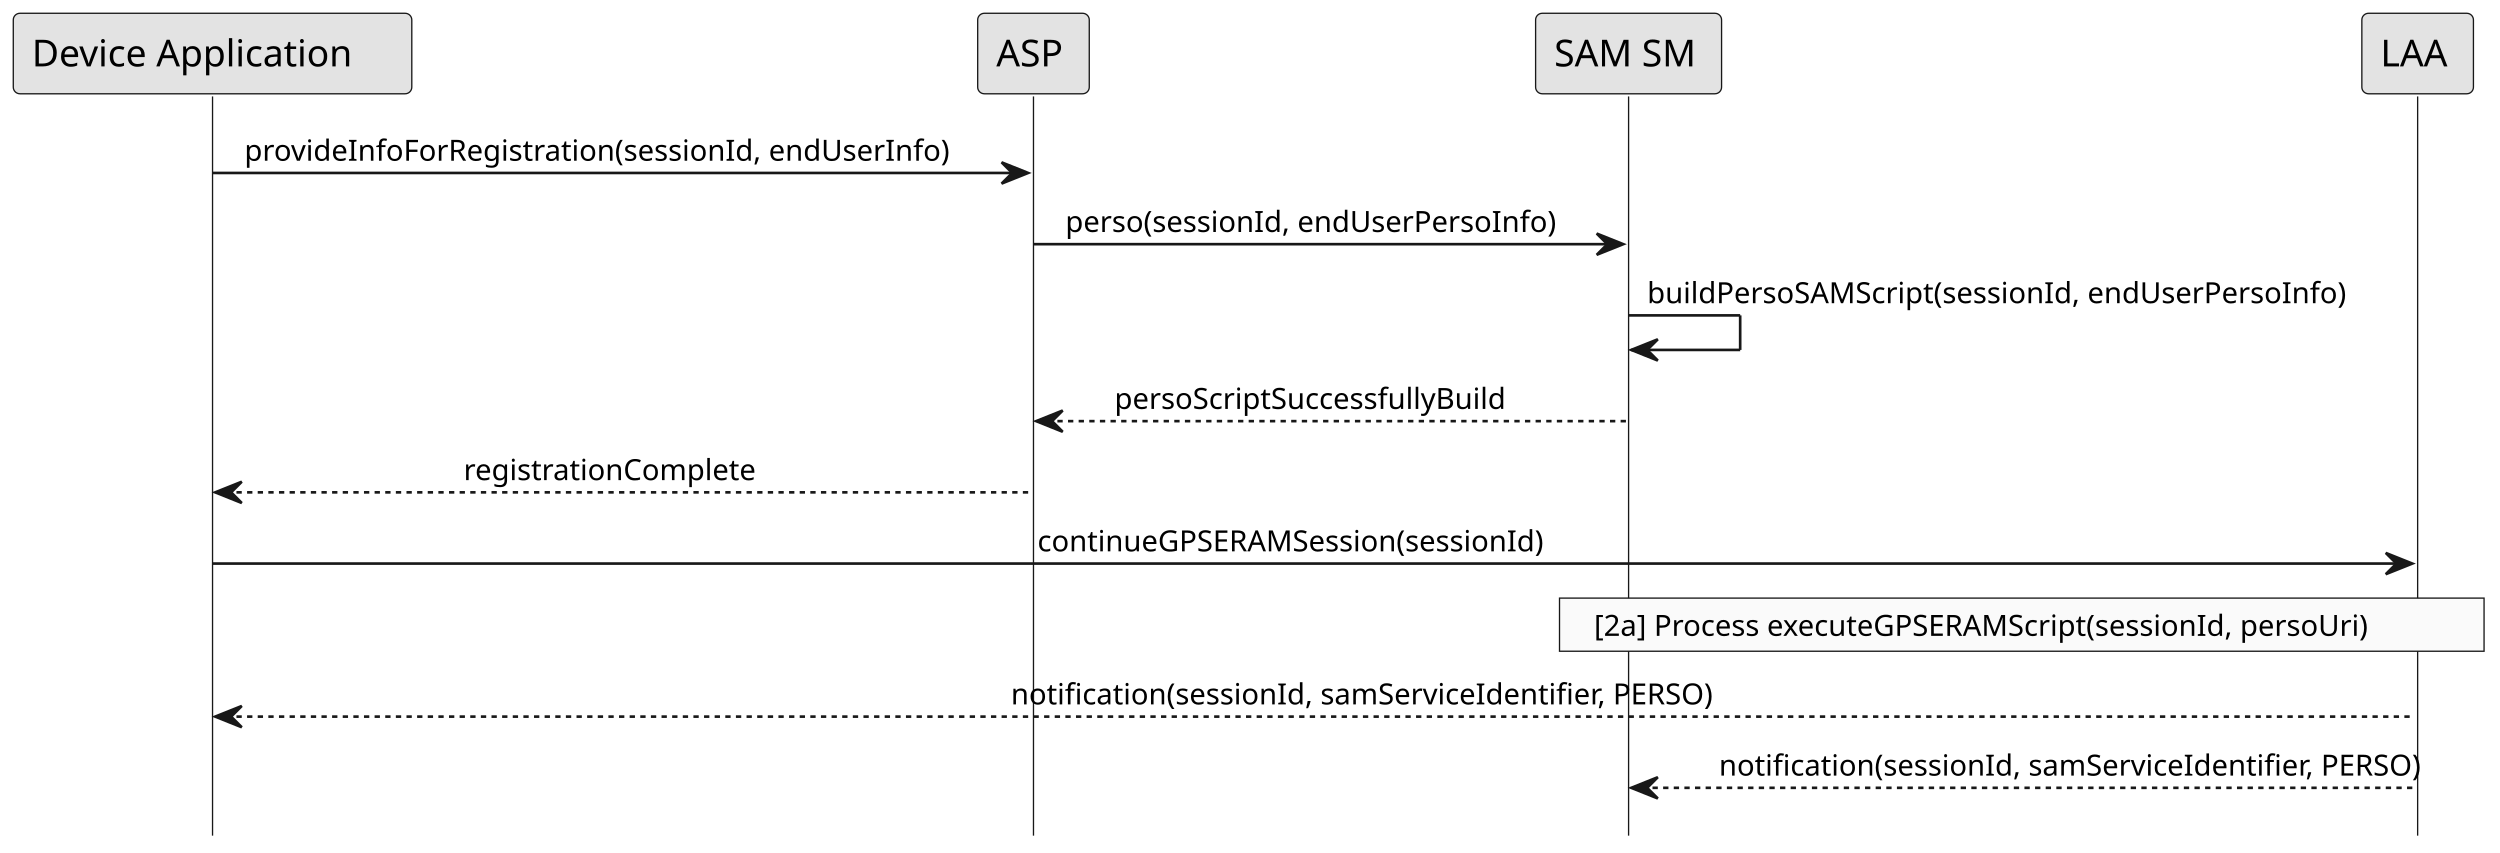
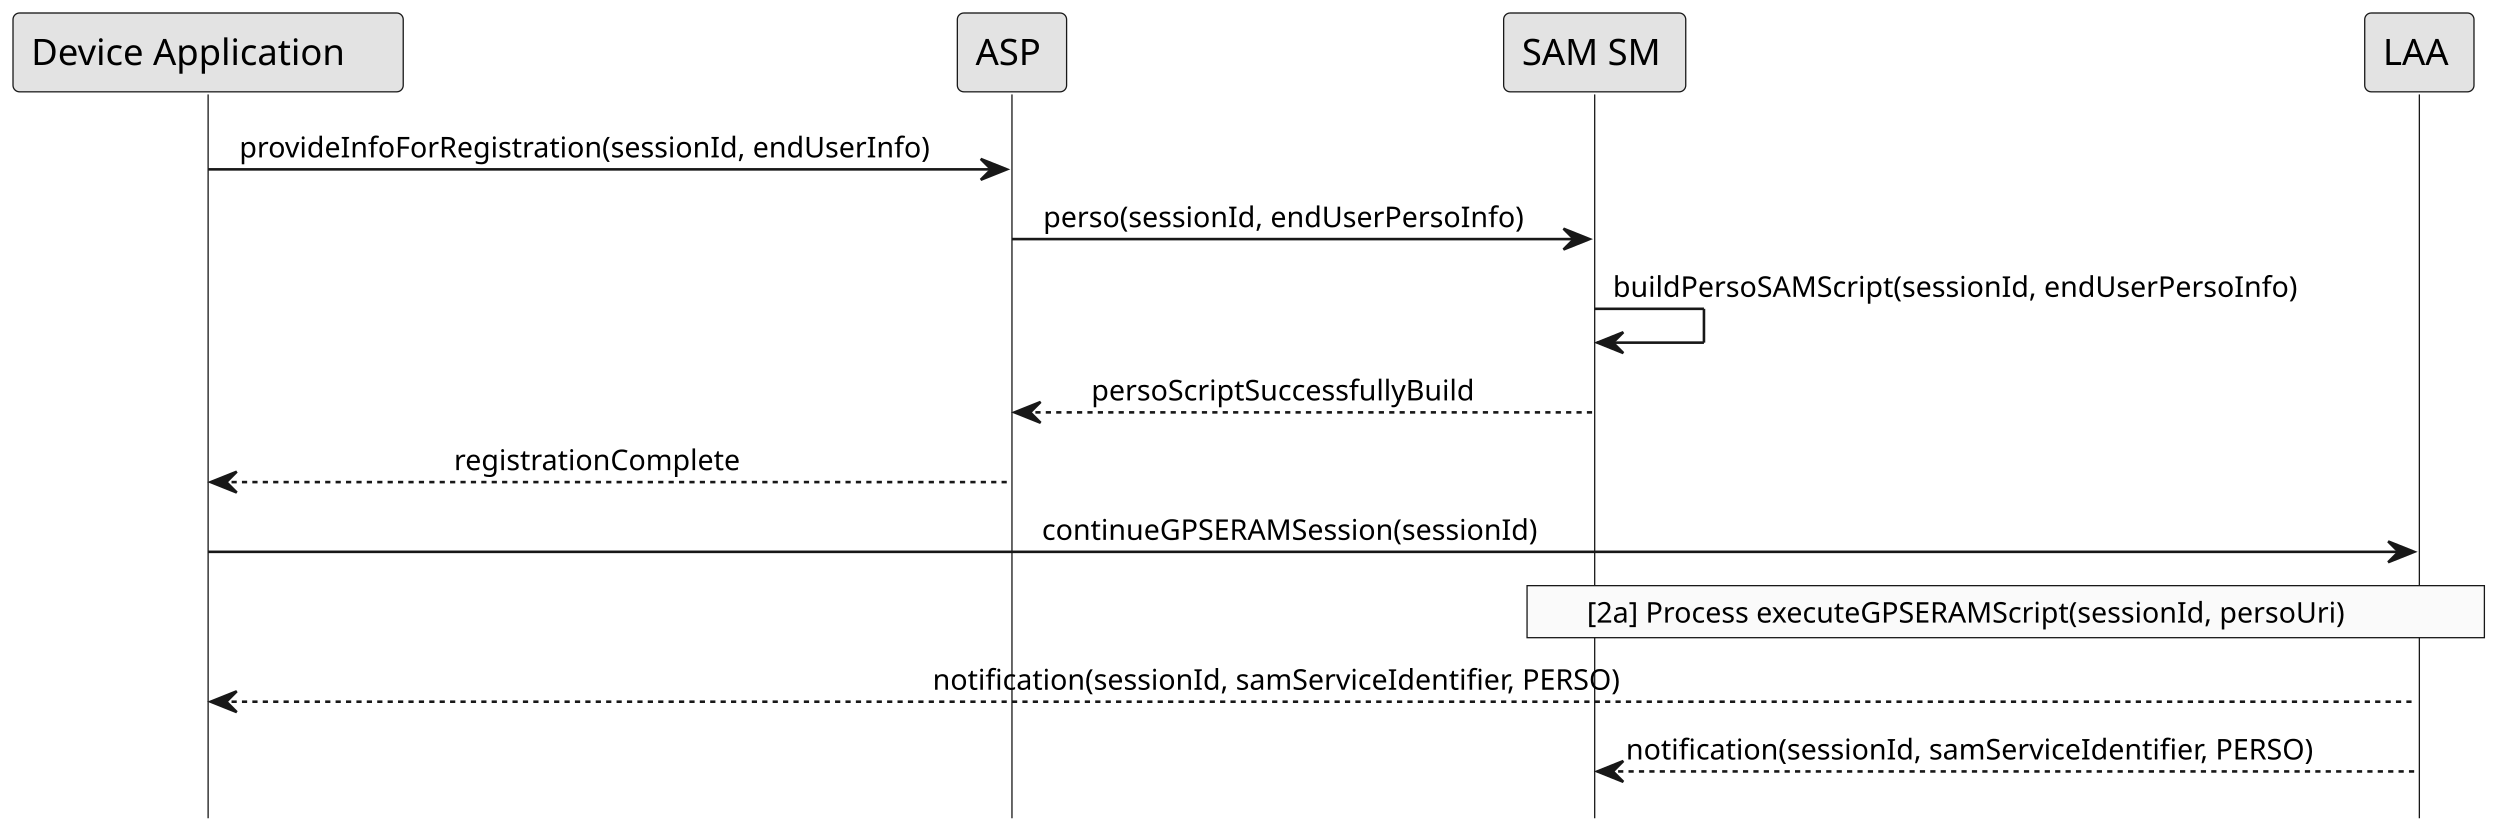
- <svg xmlns="http://www.w3.org/2000/svg" contentStyleType="text/css" height="321px" preserveAspectRatio="none" style="width:941px;height:321px;background:#FFFFFF;" version="1.1" viewBox="0 0 941 321" width="941px" zoomAndPan="magnify">
+ <svg xmlns="http://www.w3.org/2000/svg" contentStyleType="text/css" height="321px" preserveAspectRatio="none" style="width:961px;height:321px;background:#FFFFFF;" version="1.1" viewBox="0 0 961 321" width="961px" zoomAndPan="magnify">
  <defs />
  <g>
    <line style="stroke:#181818;stroke-width:0.5;" x1="80" x2="80" y1="36.297" y2="314.539" />
    <line style="stroke:#181818;stroke-width:0.5;" x1="389" x2="389" y1="36.297" y2="314.539" />
    <line style="stroke:#181818;stroke-width:0.5;" x1="613" x2="613" y1="36.297" y2="314.539" />
-     <line style="stroke:#181818;stroke-width:0.5;" x1="910" x2="910" y1="36.297" y2="314.539" />
+     <line style="stroke:#181818;stroke-width:0.5;" x1="930" x2="930" y1="36.297" y2="314.539" />
    <rect fill="#E3E3E3" height="30.297" rx="2.5" ry="2.5" style="stroke:#181818;stroke-width:0.5;" width="150" x="5" y="5" />
    <text fill="#000000" font-family="sans-serif" font-size="14" lengthAdjust="spacing" textLength="136" x="12" y="24.995">Device Application</text>
    <rect fill="#E3E3E3" height="30.297" rx="2.5" ry="2.5" style="stroke:#181818;stroke-width:0.5;" width="42" x="368" y="5" />
    <text fill="#000000" font-family="sans-serif" font-size="14" lengthAdjust="spacing" textLength="28" x="375" y="24.995">ASP</text>
    <rect fill="#E3E3E3" height="30.297" rx="2.5" ry="2.5" style="stroke:#181818;stroke-width:0.5;" width="70" x="578" y="5" />
    <text fill="#000000" font-family="sans-serif" font-size="14" lengthAdjust="spacing" textLength="56" x="585" y="24.995">SAM SM</text>
-     <rect fill="#E3E3E3" height="30.297" rx="2.5" ry="2.5" style="stroke:#181818;stroke-width:0.5;" width="42" x="889" y="5" />
-     <text fill="#000000" font-family="sans-serif" font-size="14" lengthAdjust="spacing" textLength="28" x="896" y="24.995">LAA</text>
+     <rect fill="#E3E3E3" height="30.297" rx="2.5" ry="2.5" style="stroke:#181818;stroke-width:0.5;" width="42" x="909" y="5" />
+     <text fill="#000000" font-family="sans-serif" font-size="14" lengthAdjust="spacing" textLength="28" x="916" y="24.995">LAA</text>
    <polygon fill="#181818" points="377,61.102,387,65.102,377,69.102,381,65.102" style="stroke:#181818;stroke-width:1.0;" />
    <line style="stroke:#181818;stroke-width:1.0;" x1="80" x2="383" y1="65.102" y2="65.102" />
    <text fill="#000000" font-family="sans-serif" font-size="11" lengthAdjust="spacing" textLength="285" x="92" y="60.507">provideInfoForRegistration(sessionId, endUserInfo)</text>
    <polygon fill="#181818" points="601,87.906,611,91.906,601,95.906,605,91.906" style="stroke:#181818;stroke-width:1.0;" />
    <line style="stroke:#181818;stroke-width:1.0;" x1="389" x2="607" y1="91.906" y2="91.906" />
    <text fill="#000000" font-family="sans-serif" font-size="11" lengthAdjust="spacing" textLength="200" x="401" y="87.312">perso(sessionId, endUserPersoInfo)</text>
    <line style="stroke:#181818;stroke-width:1.0;" x1="613" x2="655" y1="118.711" y2="118.711" />
    <line style="stroke:#181818;stroke-width:1.0;" x1="655" x2="655" y1="118.711" y2="131.711" />
    <line style="stroke:#181818;stroke-width:1.0;" x1="614" x2="655" y1="131.711" y2="131.711" />
    <polygon fill="#181818" points="624,127.711,614,131.711,624,135.711,620,131.711" style="stroke:#181818;stroke-width:1.0;" />
    <text fill="#000000" font-family="sans-serif" font-size="11" lengthAdjust="spacing" textLength="283" x="620" y="114.117">buildPersoSAMScript(sessionId, endUserPersoInfo)</text>
    <polygon fill="#181818" points="400,154.516,390,158.516,400,162.516,396,158.516" style="stroke:#181818;stroke-width:1.0;" />
    <line style="stroke:#181818;stroke-width:1.0;stroke-dasharray:2.0,2.0;" x1="394" x2="612" y1="158.516" y2="158.516" />
    <text fill="#000000" font-family="sans-serif" font-size="11" lengthAdjust="spacing" textLength="163" x="419.5" y="153.921">persoScriptSuccessfullyBuild</text>
    <polygon fill="#181818" points="91,181.32,81,185.32,91,189.32,87,185.32" style="stroke:#181818;stroke-width:1.0;" />
    <line style="stroke:#181818;stroke-width:1.0;stroke-dasharray:2.0,2.0;" x1="85" x2="388" y1="185.32" y2="185.32" />
    <text fill="#000000" font-family="sans-serif" font-size="11" lengthAdjust="spacing" textLength="120" x="174.5" y="180.726">registrationComplete</text>
-     <polygon fill="#181818" points="898,208.125,908,212.125,898,216.125,902,212.125" style="stroke:#181818;stroke-width:1.0;" />
-     <line style="stroke:#181818;stroke-width:1.0;" x1="80" x2="904" y1="212.125" y2="212.125" />
-     <text fill="#000000" font-family="sans-serif" font-size="11" lengthAdjust="spacing" textLength="209" x="390.5" y="207.531">continueGPSERAMSession(sessionId)</text>
-     <rect fill="#FAFAFA" height="20" style="stroke:#181818;stroke-width:0.5;" width="348" x="587" y="225.125" />
-     <text fill="#000000" font-family="sans-serif" font-size="11" lengthAdjust="spacing" textLength="322" x="600" y="239.335">[2a] Process executeGPSERAMScript(sessionId, persoUri)</text>
+     <polygon fill="#181818" points="918,208.125,928,212.125,918,216.125,922,212.125" style="stroke:#181818;stroke-width:1.0;" />
+     <line style="stroke:#181818;stroke-width:1.0;" x1="80" x2="924" y1="212.125" y2="212.125" />
+     <text fill="#000000" font-family="sans-serif" font-size="11" lengthAdjust="spacing" textLength="209" x="400.5" y="207.531">continueGPSERAMSession(sessionId)</text>
+     <rect fill="#FAFAFA" height="20" style="stroke:#181818;stroke-width:0.5;" width="368" x="587" y="225.125" />
+     <text fill="#000000" font-family="sans-serif" font-size="11" lengthAdjust="spacing" textLength="322" x="610" y="239.335">[2a] Process executeGPSERAMScript(sessionId, persoUri)</text>
    <polygon fill="#181818" points="91,265.734,81,269.734,91,273.734,87,269.734" style="stroke:#181818;stroke-width:1.0;" />
-     <line style="stroke:#181818;stroke-width:1.0;stroke-dasharray:2.0,2.0;" x1="85" x2="909" y1="269.734" y2="269.734" />
-     <text fill="#000000" font-family="sans-serif" font-size="11" lengthAdjust="spacing" textLength="229" x="380.5" y="265.14">notification(sessionId, samServiceIdentifier, PERSO)</text>
+     <line style="stroke:#181818;stroke-width:1.0;stroke-dasharray:2.0,2.0;" x1="85" x2="929" y1="269.734" y2="269.734" />
+     <text fill="#000000" font-family="sans-serif" font-size="11" lengthAdjust="spacing" textLength="293" x="358.5" y="265.14">notification(sessionId, samServiceIdentifier, PERSO)</text>
    <polygon fill="#181818" points="624,292.539,614,296.539,624,300.539,620,296.539" style="stroke:#181818;stroke-width:1.0;" />
-     <line style="stroke:#181818;stroke-width:1.0;stroke-dasharray:2.0,2.0;" x1="618" x2="909" y1="296.539" y2="296.539" />
-     <text fill="#000000" font-family="sans-serif" font-size="11" lengthAdjust="spacing" textLength="229" x="647" y="291.945">notification(sessionId, samServiceIdentifier, PERSO)</text>
+     <line style="stroke:#181818;stroke-width:1.0;stroke-dasharray:2.0,2.0;" x1="618" x2="929" y1="296.539" y2="296.539" />
+     <text fill="#000000" font-family="sans-serif" font-size="11" lengthAdjust="spacing" textLength="293" x="625" y="291.945">notification(sessionId, samServiceIdentifier, PERSO)</text>
  </g>
</svg>
